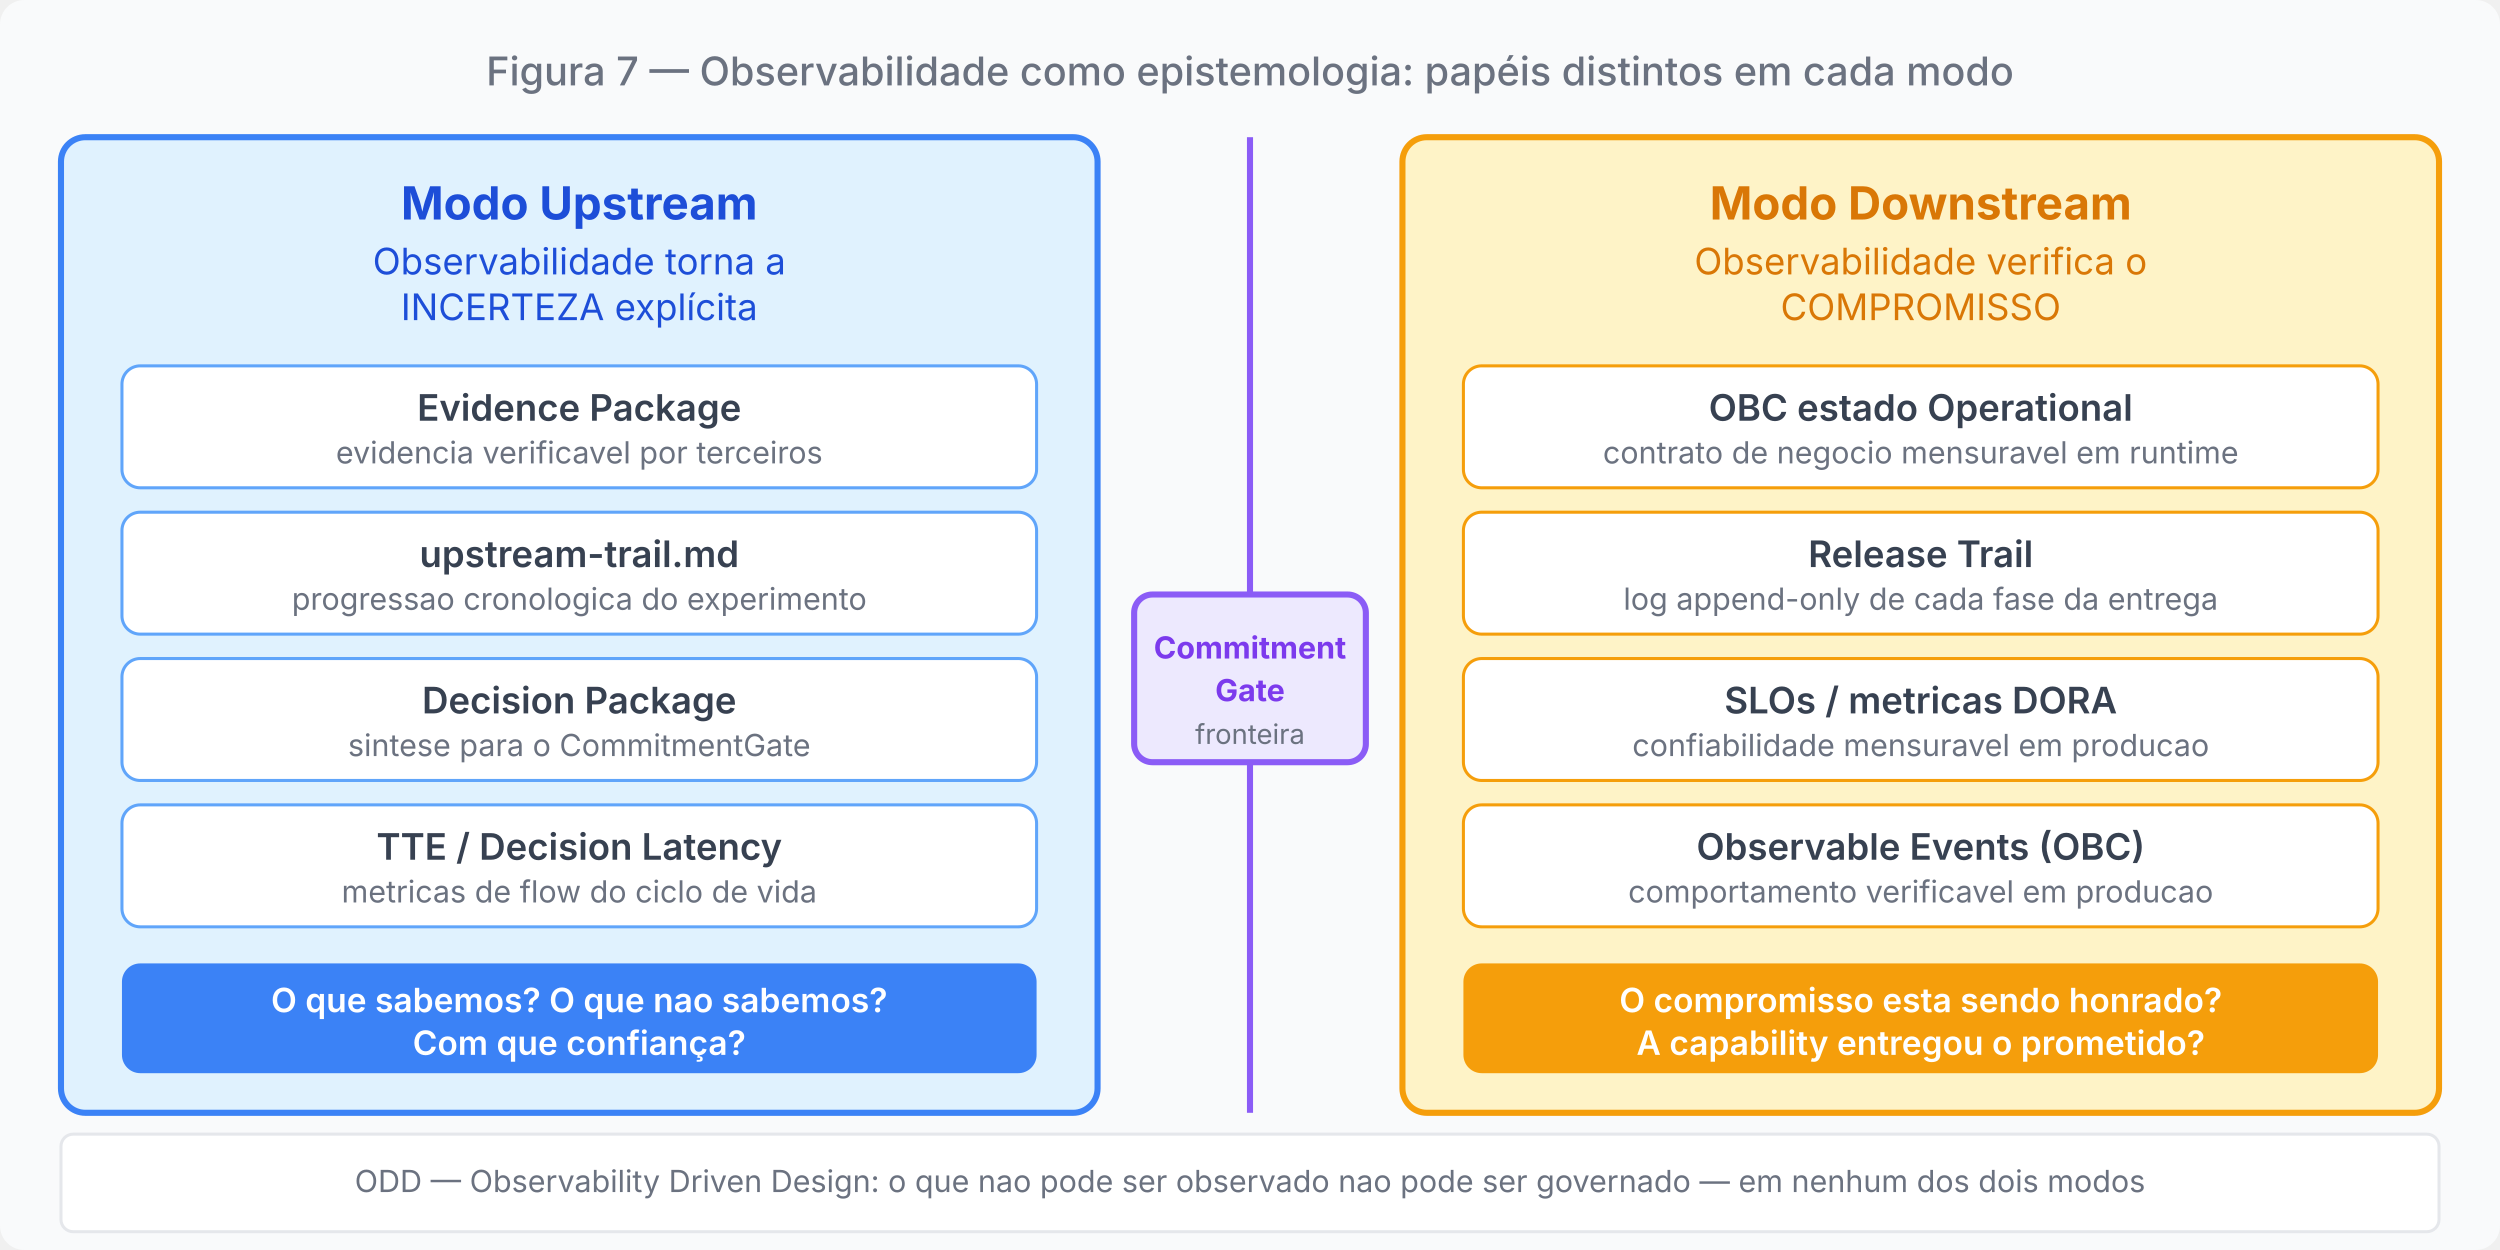
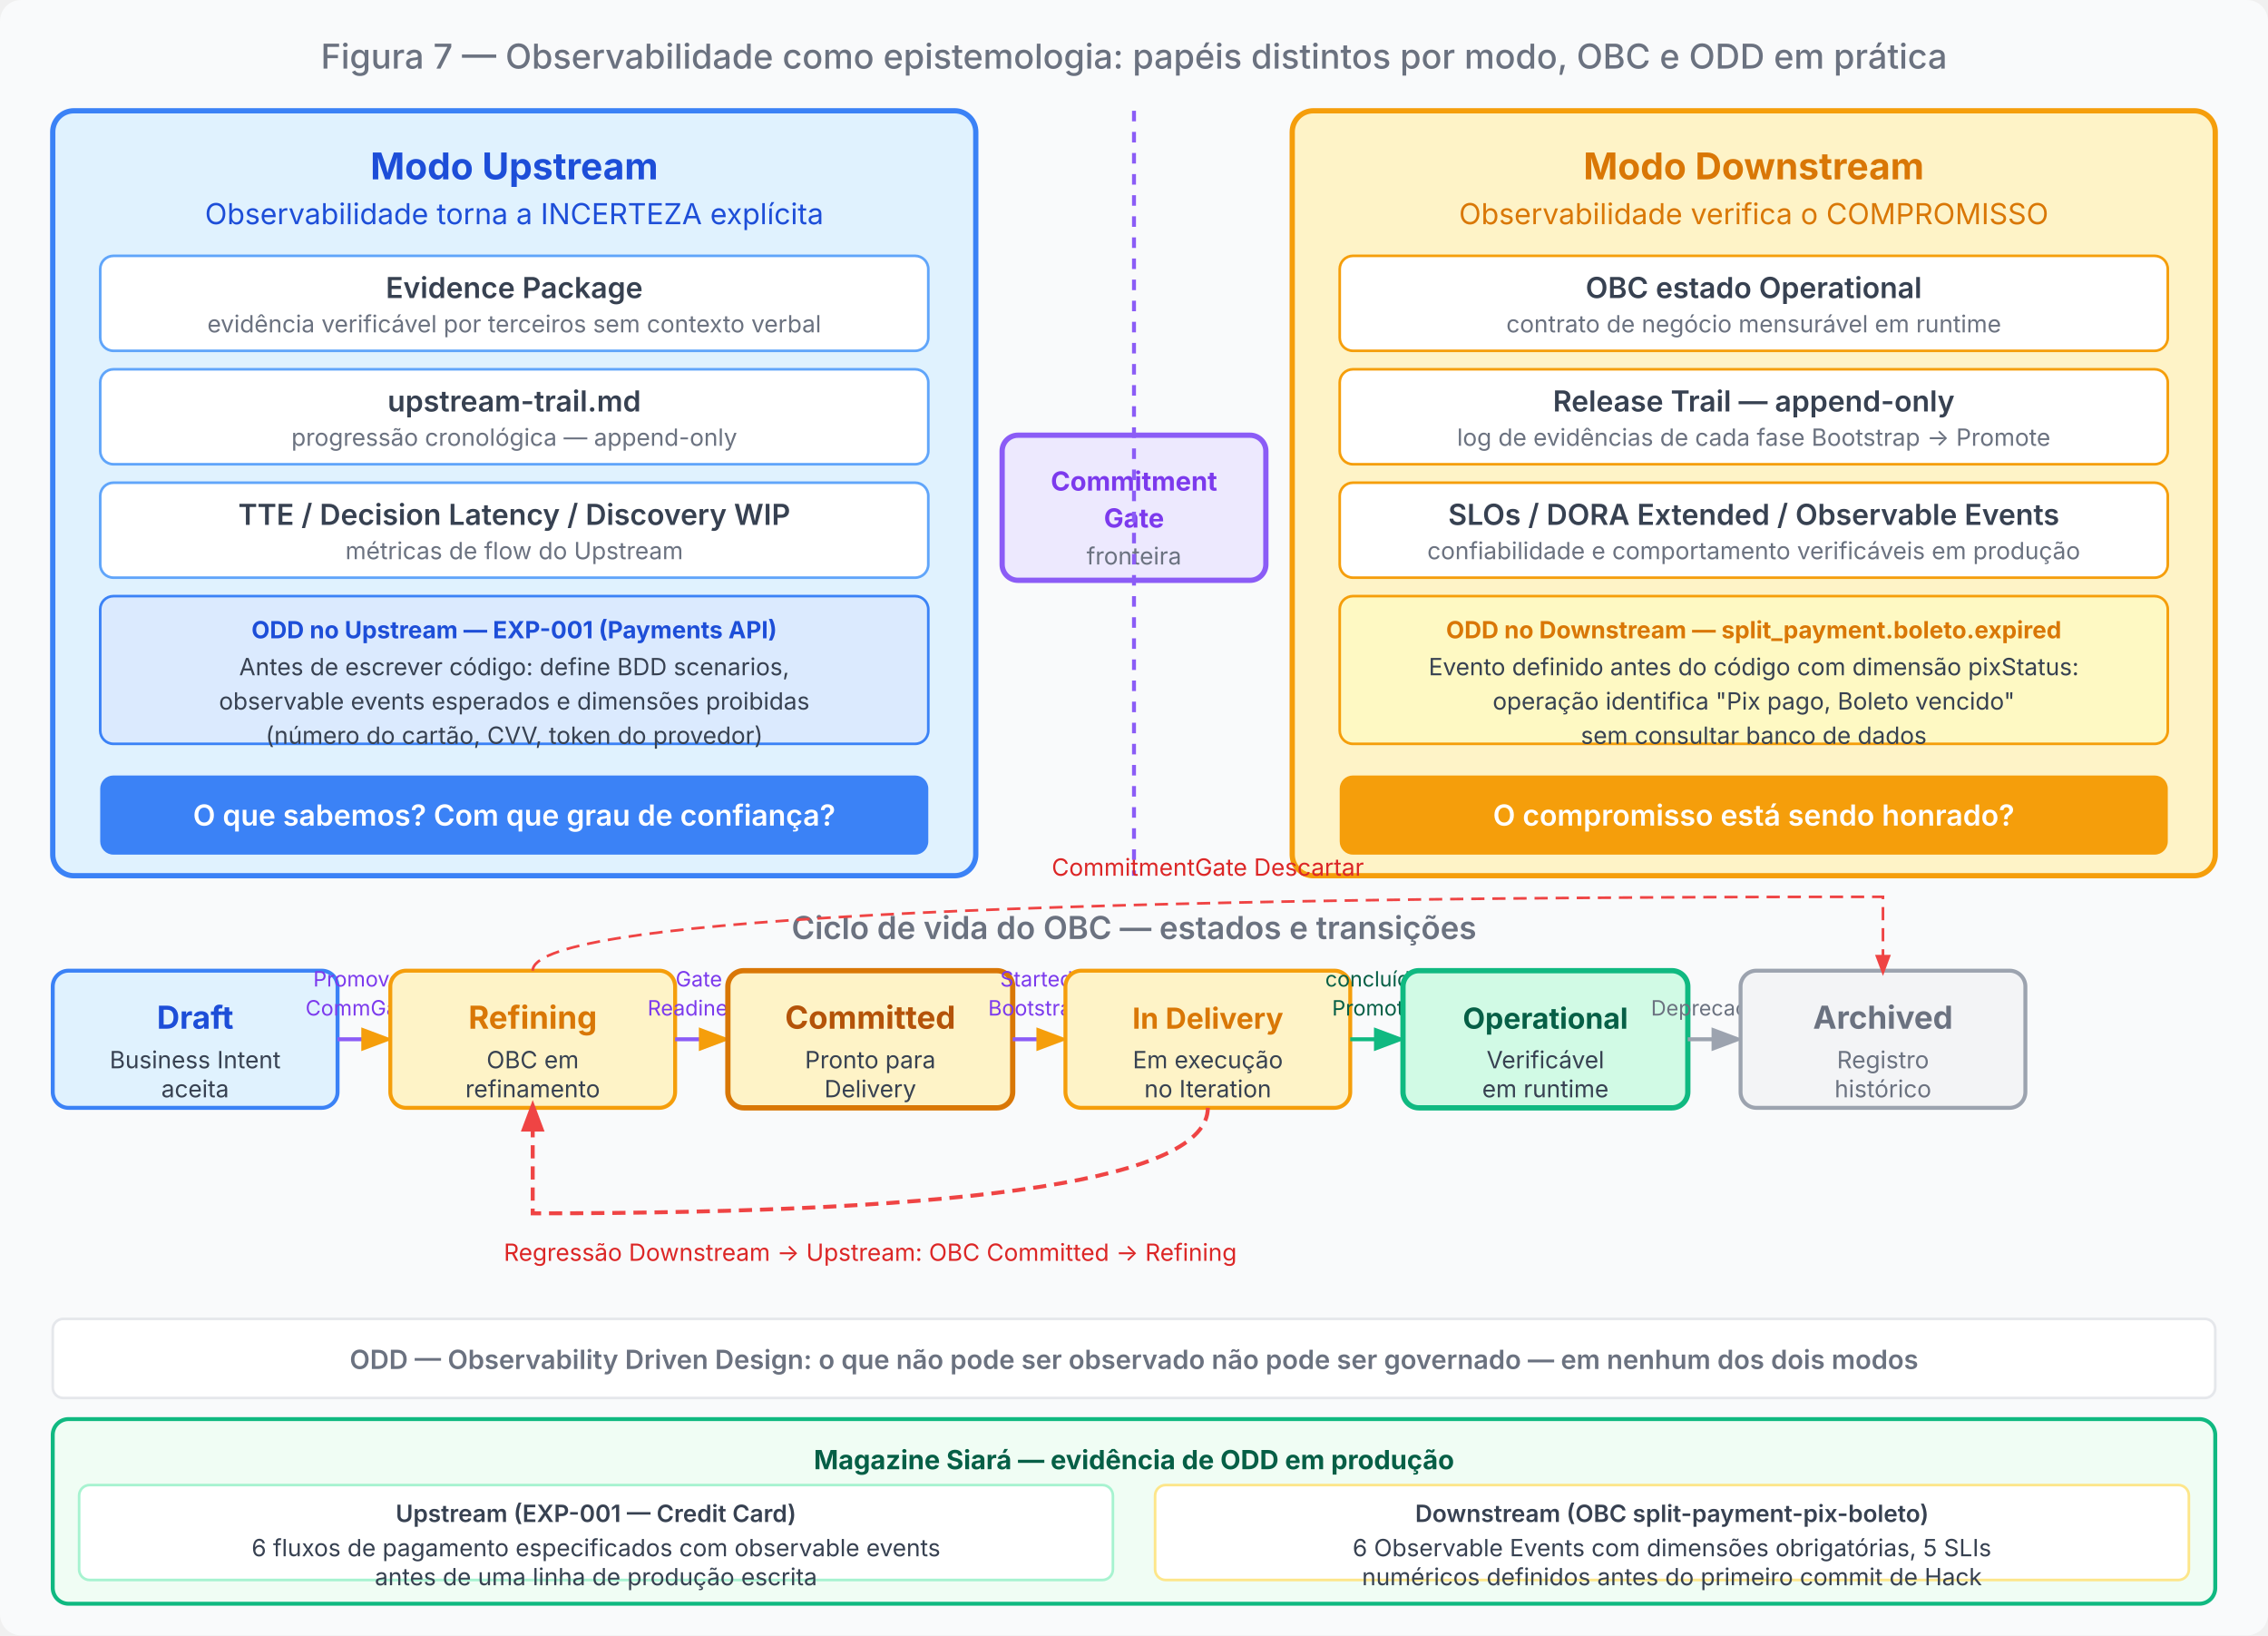
- <svg xmlns="http://www.w3.org/2000/svg" viewBox="0 0 820 410" width="100%" font-family="system-ui, -apple-system, sans-serif">
-   <rect width="820" height="410" fill="#F9FAFB" rx="8" />
-   <text x="410" y="28" text-anchor="middle" font-size="13" fill="#6B7280" font-weight="500">Figura 7 — Observabilidade como epistemologia: papéis distintos em cada modo</text>
-   <rect x="20" y="45" width="340" height="320" fill="#E0F2FE" stroke="#3B82F6" stroke-width="2" rx="8" />
-   <text x="190" y="72" text-anchor="middle" font-size="15" fill="#1D4ED8" font-weight="700">Modo Upstream</text>
-   <text x="190" y="90" text-anchor="middle" font-size="12" fill="#1D4ED8">Observabilidade torna a</text>
-   <text x="190" y="105" text-anchor="middle" font-size="12" fill="#1D4ED8">INCERTEZA explícita</text>
-   <rect x="40" y="120" width="300" height="40" fill="#FFFFFF" stroke="#60A5FA" stroke-width="1" rx="6" />
-   <text x="190" y="138" text-anchor="middle" font-size="12" fill="#374151" font-weight="600">Evidence Package</text>
-   <text x="190" y="152" text-anchor="middle" font-size="10" fill="#6B7280">evidencia verificavel por terceiros</text>
-   <rect x="40" y="168" width="300" height="40" fill="#FFFFFF" stroke="#60A5FA" stroke-width="1" rx="6" />
-   <text x="190" y="186" text-anchor="middle" font-size="12" fill="#374151" font-weight="600">upstream-trail.md</text>
-   <text x="190" y="200" text-anchor="middle" font-size="10" fill="#6B7280">progressao cronologica do experimento</text>
-   <rect x="40" y="216" width="300" height="40" fill="#FFFFFF" stroke="#60A5FA" stroke-width="1" rx="6" />
-   <text x="190" y="234" text-anchor="middle" font-size="12" fill="#374151" font-weight="600">Decision Package</text>
-   <text x="190" y="248" text-anchor="middle" font-size="10" fill="#6B7280">sintese para o CommitmentGate</text>
-   <rect x="40" y="264" width="300" height="40" fill="#FFFFFF" stroke="#60A5FA" stroke-width="1" rx="6" />
-   <text x="190" y="282" text-anchor="middle" font-size="12" fill="#374151" font-weight="600">TTE / Decision Latency</text>
-   <text x="190" y="296" text-anchor="middle" font-size="10" fill="#6B7280">metricas de flow do ciclo de vida</text>
-   <rect x="40" y="316" width="300" height="36" fill="#3B82F6" rx="6" />
-   <text x="190" y="332" text-anchor="middle" font-size="11" fill="#FFFFFF" font-weight="600">O que sabemos? O que nao sabemos?</text>
-   <text x="190" y="346" text-anchor="middle" font-size="11" fill="#FFFFFF" font-weight="600">Com que confiança?</text>
-   <line x1="410" y1="45" x2="410" y2="365" stroke="#8B5CF6" stroke-width="2" />
-   <rect x="372" y="195" width="76" height="55" fill="#EDE9FE" stroke="#8B5CF6" stroke-width="2" rx="6" />
-   <text x="410" y="216" text-anchor="middle" font-size="10" fill="#7C3AED" font-weight="700">Commitment</text>
-   <text x="410" y="230" text-anchor="middle" font-size="10" fill="#7C3AED" font-weight="700">Gate</text>
-   <text x="410" y="244" text-anchor="middle" font-size="9" fill="#6B7280">fronteira</text>
-   <rect x="460" y="45" width="340" height="320" fill="#FEF3C7" stroke="#F59E0B" stroke-width="2" rx="8" />
-   <text x="630" y="72" text-anchor="middle" font-size="15" fill="#D97706" font-weight="700">Modo Downstream</text>
-   <text x="630" y="90" text-anchor="middle" font-size="12" fill="#D97706">Observabilidade verifica o</text>
-   <text x="630" y="105" text-anchor="middle" font-size="12" fill="#D97706">COMPROMISSO</text>
-   <rect x="480" y="120" width="300" height="40" fill="#FFFFFF" stroke="#F59E0B" stroke-width="1" rx="6" />
-   <text x="630" y="138" text-anchor="middle" font-size="12" fill="#374151" font-weight="600">OBC estado Operational</text>
-   <text x="630" y="152" text-anchor="middle" font-size="10" fill="#6B7280">contrato de negocio mensuravel em runtime</text>
-   <rect x="480" y="168" width="300" height="40" fill="#FFFFFF" stroke="#F59E0B" stroke-width="1" rx="6" />
-   <text x="630" y="186" text-anchor="middle" font-size="12" fill="#374151" font-weight="600">Release Trail</text>
-   <text x="630" y="200" text-anchor="middle" font-size="10" fill="#6B7280">log append-only de cada fase da entrega</text>
-   <rect x="480" y="216" width="300" height="40" fill="#FFFFFF" stroke="#F59E0B" stroke-width="1" rx="6" />
-   <text x="630" y="234" text-anchor="middle" font-size="12" fill="#374151" font-weight="600">SLOs / metricas DORA</text>
-   <text x="630" y="248" text-anchor="middle" font-size="10" fill="#6B7280">confiabilidade mensuravel em producao</text>
-   <rect x="480" y="264" width="300" height="40" fill="#FFFFFF" stroke="#F59E0B" stroke-width="1" rx="6" />
-   <text x="630" y="282" text-anchor="middle" font-size="12" fill="#374151" font-weight="600">Observable Events (OBC)</text>
-   <text x="630" y="296" text-anchor="middle" font-size="10" fill="#6B7280">comportamento verificavel em producao</text>
-   <rect x="480" y="316" width="300" height="36" fill="#F59E0B" rx="6" />
-   <text x="630" y="332" text-anchor="middle" font-size="11" fill="#FFFFFF" font-weight="600">O compromisso esta sendo honrado?</text>
-   <text x="630" y="346" text-anchor="middle" font-size="11" fill="#FFFFFF" font-weight="600">A capability entregou o prometido?</text>
-   <rect x="20" y="372" width="780" height="32" fill="#FFFFFF" stroke="#E5E7EB" stroke-width="1" rx="4" />
-   <text x="410" y="391" text-anchor="middle" font-size="10" fill="#6B7280">ODD — Observability Driven Design: o que nao pode ser observado nao pode ser governado — em nenhum dos dois modos</text>
+ <svg xmlns="http://www.w3.org/2000/svg" viewBox="0 0 860 620" width="100%" font-family="system-ui, -apple-system, sans-serif">
+   <rect width="860" height="620" fill="#F9FAFB" rx="8" />
+   <text x="430" y="26" text-anchor="middle" font-size="13" fill="#6B7280" font-weight="500">Figura 7 — Observabilidade como epistemologia: papéis distintos por modo, OBC e ODD em prática</text>
+   <rect x="20" y="42" width="350" height="290" fill="#E0F2FE" stroke="#3B82F6" stroke-width="2" rx="8" />
+   <text x="195" y="68" text-anchor="middle" font-size="14" fill="#1D4ED8" font-weight="700">Modo Upstream</text>
+   <text x="195" y="85" text-anchor="middle" font-size="11" fill="#1D4ED8">Observabilidade torna a INCERTEZA explícita</text>
+   <rect x="38" y="97" width="314" height="36" fill="#FFFFFF" stroke="#60A5FA" stroke-width="1" rx="5" />
+   <text x="195" y="113" text-anchor="middle" font-size="11" fill="#374151" font-weight="600">Evidence Package</text>
+   <text x="195" y="126" text-anchor="middle" font-size="9" fill="#6B7280">evidência verificável por terceiros sem contexto verbal</text>
+   <rect x="38" y="140" width="314" height="36" fill="#FFFFFF" stroke="#60A5FA" stroke-width="1" rx="5" />
+   <text x="195" y="156" text-anchor="middle" font-size="11" fill="#374151" font-weight="600">upstream-trail.md</text>
+   <text x="195" y="169" text-anchor="middle" font-size="9" fill="#6B7280">progressão cronológica — append-only</text>
+   <rect x="38" y="183" width="314" height="36" fill="#FFFFFF" stroke="#60A5FA" stroke-width="1" rx="5" />
+   <text x="195" y="199" text-anchor="middle" font-size="11" fill="#374151" font-weight="600">TTE / Decision Latency / Discovery WIP</text>
+   <text x="195" y="212" text-anchor="middle" font-size="9" fill="#6B7280">métricas de flow do Upstream</text>
+   <rect x="38" y="226" width="314" height="56" fill="#DBEAFE" stroke="#3B82F6" stroke-width="1" rx="5" />
+   <text x="195" y="242" text-anchor="middle" font-size="9" fill="#1D4ED8" font-weight="700">ODD no Upstream — EXP-001 (Payments API)</text>
+   <text x="195" y="256" text-anchor="middle" font-size="9" fill="#374151">Antes de escrever código: define BDD scenarios,</text>
+   <text x="195" y="269" text-anchor="middle" font-size="9" fill="#374151">observable events esperados e dimensões proibidas</text>
+   <text x="195" y="282" text-anchor="middle" font-size="9" fill="#374151">(número do cartão, CVV, token do provedor)</text>
+   <rect x="38" y="294" width="314" height="30" fill="#3B82F6" rx="5" />
+   <text x="195" y="313" text-anchor="middle" font-size="11" fill="#FFFFFF" font-weight="600">O que sabemos? Com que grau de confiança?</text>
+   <rect x="380" y="165" width="100" height="55" fill="#EDE9FE" stroke="#8B5CF6" stroke-width="2" rx="6" />
+   <text x="430" y="186" text-anchor="middle" font-size="10" fill="#7C3AED" font-weight="700">Commitment</text>
+   <text x="430" y="200" text-anchor="middle" font-size="10" fill="#7C3AED" font-weight="700">Gate</text>
+   <text x="430" y="214" text-anchor="middle" font-size="9" fill="#6B7280">fronteira</text>
+   <line x1="430" y1="42" x2="430" y2="332" stroke="#8B5CF6" stroke-width="1.5" stroke-dasharray="4,4" />
+   <rect x="490" y="42" width="350" height="290" fill="#FEF3C7" stroke="#F59E0B" stroke-width="2" rx="8" />
+   <text x="665" y="68" text-anchor="middle" font-size="14" fill="#D97706" font-weight="700">Modo Downstream</text>
+   <text x="665" y="85" text-anchor="middle" font-size="11" fill="#D97706">Observabilidade verifica o COMPROMISSO</text>
+   <rect x="508" y="97" width="314" height="36" fill="#FFFFFF" stroke="#F59E0B" stroke-width="1" rx="5" />
+   <text x="665" y="113" text-anchor="middle" font-size="11" fill="#374151" font-weight="600">OBC estado Operational</text>
+   <text x="665" y="126" text-anchor="middle" font-size="9" fill="#6B7280">contrato de negócio mensurável em runtime</text>
+   <rect x="508" y="140" width="314" height="36" fill="#FFFFFF" stroke="#F59E0B" stroke-width="1" rx="5" />
+   <text x="665" y="156" text-anchor="middle" font-size="11" fill="#374151" font-weight="600">Release Trail — append-only</text>
+   <text x="665" y="169" text-anchor="middle" font-size="9" fill="#6B7280">log de evidências de cada fase Bootstrap → Promote</text>
+   <rect x="508" y="183" width="314" height="36" fill="#FFFFFF" stroke="#F59E0B" stroke-width="1" rx="5" />
+   <text x="665" y="199" text-anchor="middle" font-size="11" fill="#374151" font-weight="600">SLOs / DORA Extended / Observable Events</text>
+   <text x="665" y="212" text-anchor="middle" font-size="9" fill="#6B7280">confiabilidade e comportamento verificáveis em produção</text>
+   <rect x="508" y="226" width="314" height="56" fill="#FEF9C3" stroke="#F59E0B" stroke-width="1" rx="5" />
+   <text x="665" y="242" text-anchor="middle" font-size="9" fill="#D97706" font-weight="700">ODD no Downstream — split_payment.boleto.expired</text>
+   <text x="665" y="256" text-anchor="middle" font-size="9" fill="#374151">Evento definido antes do código com dimensão pixStatus:</text>
+   <text x="665" y="269" text-anchor="middle" font-size="9" fill="#374151">operação identifica "Pix pago, Boleto vencido"</text>
+   <text x="665" y="282" text-anchor="middle" font-size="9" fill="#374151">sem consultar banco de dados</text>
+   <rect x="508" y="294" width="314" height="30" fill="#F59E0B" rx="5" />
+   <text x="665" y="313" text-anchor="middle" font-size="11" fill="#FFFFFF" font-weight="600">O compromisso está sendo honrado?</text>
+   <text x="430" y="356" text-anchor="middle" font-size="12" fill="#6B7280" font-weight="600">Ciclo de vida do OBC — estados e transições</text>
+   <defs>
+     <marker id="aOr7" markerWidth="8" markerHeight="8" refX="6" refY="3" orient="auto">
+       <path d="M0,0 L0,6 L8,3 z" fill="#F59E0B" />
+     </marker>
+     <marker id="aGr7" markerWidth="8" markerHeight="8" refX="6" refY="3" orient="auto">
+       <path d="M0,0 L0,6 L8,3 z" fill="#10B981" />
+     </marker>
+     <marker id="aRd7" markerWidth="8" markerHeight="8" refX="6" refY="3" orient="auto">
+       <path d="M0,0 L0,6 L8,3 z" fill="#EF4444" />
+     </marker>
+     <marker id="aBl7" markerWidth="8" markerHeight="8" refX="6" refY="3" orient="auto">
+       <path d="M0,0 L0,6 L8,3 z" fill="#3B82F6" />
+     </marker>
+     <marker id="aGy7" markerWidth="8" markerHeight="8" refX="6" refY="3" orient="auto">
+       <path d="M0,0 L0,6 L8,3 z" fill="#9CA3AF" />
+     </marker>
+   </defs>
+   <rect x="20" y="368" width="108" height="52" fill="#E0F2FE" stroke="#3B82F6" stroke-width="1.5" rx="6" />
+   <text x="74" y="390" text-anchor="middle" font-size="12" fill="#1D4ED8" font-weight="700">Draft</text>
+   <text x="74" y="405" text-anchor="middle" font-size="9" fill="#374151">Business Intent</text>
+   <text x="74" y="416" text-anchor="middle" font-size="9" fill="#374151">aceita</text>
+   <line x1="128" y1="394" x2="146" y2="394" stroke="#8B5CF6" stroke-width="1.5" marker-end="url(#aOr7)" />
+   <text x="137" y="385" text-anchor="middle" font-size="8" fill="#7C3AED">CommGate</text>
+   <text x="137" y="374" text-anchor="middle" font-size="8" fill="#7C3AED">Promover</text>
+   <rect x="148" y="368" width="108" height="52" fill="#FEF3C7" stroke="#F59E0B" stroke-width="1.5" rx="6" />
+   <text x="202" y="390" text-anchor="middle" font-size="12" fill="#D97706" font-weight="700">Refining</text>
+   <text x="202" y="405" text-anchor="middle" font-size="9" fill="#374151">OBC em</text>
+   <text x="202" y="416" text-anchor="middle" font-size="9" fill="#374151">refinamento</text>
+   <line x1="256" y1="394" x2="274" y2="394" stroke="#8B5CF6" stroke-width="1.5" marker-end="url(#aOr7)" />
+   <text x="265" y="385" text-anchor="middle" font-size="8" fill="#7C3AED">Readiness</text>
+   <text x="265" y="374" text-anchor="middle" font-size="8" fill="#7C3AED">Gate</text>
+   <rect x="276" y="368" width="108" height="52" fill="#FEF3C7" stroke="#D97706" stroke-width="2" rx="6" />
+   <text x="330" y="390" text-anchor="middle" font-size="12" fill="#B45309" font-weight="700">Committed</text>
+   <text x="330" y="405" text-anchor="middle" font-size="9" fill="#374151">Pronto para</text>
+   <text x="330" y="416" text-anchor="middle" font-size="9" fill="#374151">Delivery</text>
+   <line x1="384" y1="394" x2="402" y2="394" stroke="#8B5CF6" stroke-width="1.5" marker-end="url(#aOr7)" />
+   <text x="393" y="385" text-anchor="middle" font-size="8" fill="#7C3AED">Bootstrap</text>
+   <text x="393" y="374" text-anchor="middle" font-size="8" fill="#7C3AED">Started</text>
+   <rect x="404" y="368" width="108" height="52" fill="#FEF3C7" stroke="#F59E0B" stroke-width="1.5" rx="6" />
+   <text x="458" y="390" text-anchor="middle" font-size="11" fill="#D97706" font-weight="700">In Delivery</text>
+   <text x="458" y="405" text-anchor="middle" font-size="9" fill="#374151">Em execução</text>
+   <text x="458" y="416" text-anchor="middle" font-size="9" fill="#374151">no Iteration</text>
+   <line x1="512" y1="394" x2="530" y2="394" stroke="#10B981" stroke-width="1.5" marker-end="url(#aGr7)" />
+   <text x="521" y="385" text-anchor="middle" font-size="8" fill="#065F46">Promote</text>
+   <text x="521" y="374" text-anchor="middle" font-size="8" fill="#065F46">concluído</text>
+   <rect x="532" y="368" width="108" height="52" fill="#D1FAE5" stroke="#10B981" stroke-width="2" rx="6" />
+   <text x="586" y="390" text-anchor="middle" font-size="11" fill="#065F46" font-weight="700">Operational</text>
+   <text x="586" y="405" text-anchor="middle" font-size="9" fill="#374151">Verificável</text>
+   <text x="586" y="416" text-anchor="middle" font-size="9" fill="#374151">em runtime</text>
+   <line x1="640" y1="394" x2="658" y2="394" stroke="#9CA3AF" stroke-width="1.5" marker-end="url(#aGy7)" />
+   <text x="649" y="385" text-anchor="middle" font-size="8" fill="#6B7280">Deprecação</text>
+   <rect x="660" y="368" width="108" height="52" fill="#F3F4F6" stroke="#9CA3AF" stroke-width="1.5" rx="6" />
+   <text x="714" y="390" text-anchor="middle" font-size="12" fill="#6B7280" font-weight="700">Archived</text>
+   <text x="714" y="405" text-anchor="middle" font-size="9" fill="#6B7280">Registro</text>
+   <text x="714" y="416" text-anchor="middle" font-size="9" fill="#6B7280">histórico</text>
+   <path d="M458,420 Q458,460 202,460 Q202,440 202,420" fill="none" stroke="#EF4444" stroke-width="1.5" stroke-dasharray="5,3" marker-end="url(#aRd7)" />
+   <text x="330" y="478" text-anchor="middle" font-size="9" fill="#DC2626">Regressão Downstream → Upstream: OBC Committed → Refining</text>
+   <path d="M202,368 Q202,340 714,340 Q714,360 714,368" fill="none" stroke="#EF4444" stroke-width="1" stroke-dasharray="5,3" marker-end="url(#aRd7)" />
+   <text x="458" y="332" text-anchor="middle" font-size="9" fill="#DC2626">CommitmentGate Descartar</text>
+   <rect x="20" y="500" width="820" height="30" fill="#FFFFFF" stroke="#E5E7EB" stroke-width="1" rx="4" />
+   <text x="430" y="519" text-anchor="middle" font-size="10" fill="#6B7280" font-weight="600">ODD — Observability Driven Design: o que não pode ser observado não pode ser governado — em nenhum dos dois modos</text>
+   <rect x="20" y="538" width="820" height="70" fill="#F0FDF4" stroke="#10B981" stroke-width="1.5" rx="6" />
+   <text x="430" y="557" text-anchor="middle" font-size="10" fill="#065F46" font-weight="700">Magazine Siará — evidência de ODD em produção</text>
+   <rect x="30" y="563" width="392" height="36" fill="#FFFFFF" stroke="#A7F3D0" stroke-width="1" rx="4" />
+   <text x="226" y="577" text-anchor="middle" font-size="9" fill="#374151" font-weight="600">Upstream (EXP-001 — Credit Card)</text>
+   <text x="226" y="590" text-anchor="middle" font-size="9" fill="#374151">6 fluxos de pagamento especificados com observable events</text>
+   <text x="226" y="601" text-anchor="middle" font-size="9" fill="#374151">antes de uma linha de produção escrita</text>
+   <rect x="438" y="563" width="392" height="36" fill="#FFFFFF" stroke="#FDE68A" stroke-width="1" rx="4" />
+   <text x="634" y="577" text-anchor="middle" font-size="9" fill="#374151" font-weight="600">Downstream (OBC split-payment-pix-boleto)</text>
+   <text x="634" y="590" text-anchor="middle" font-size="9" fill="#374151">6 Observable Events com dimensões obrigatórias, 5 SLIs</text>
+   <text x="634" y="601" text-anchor="middle" font-size="9" fill="#374151">numéricos definidos antes do primeiro commit de Hack</text>
</svg>
